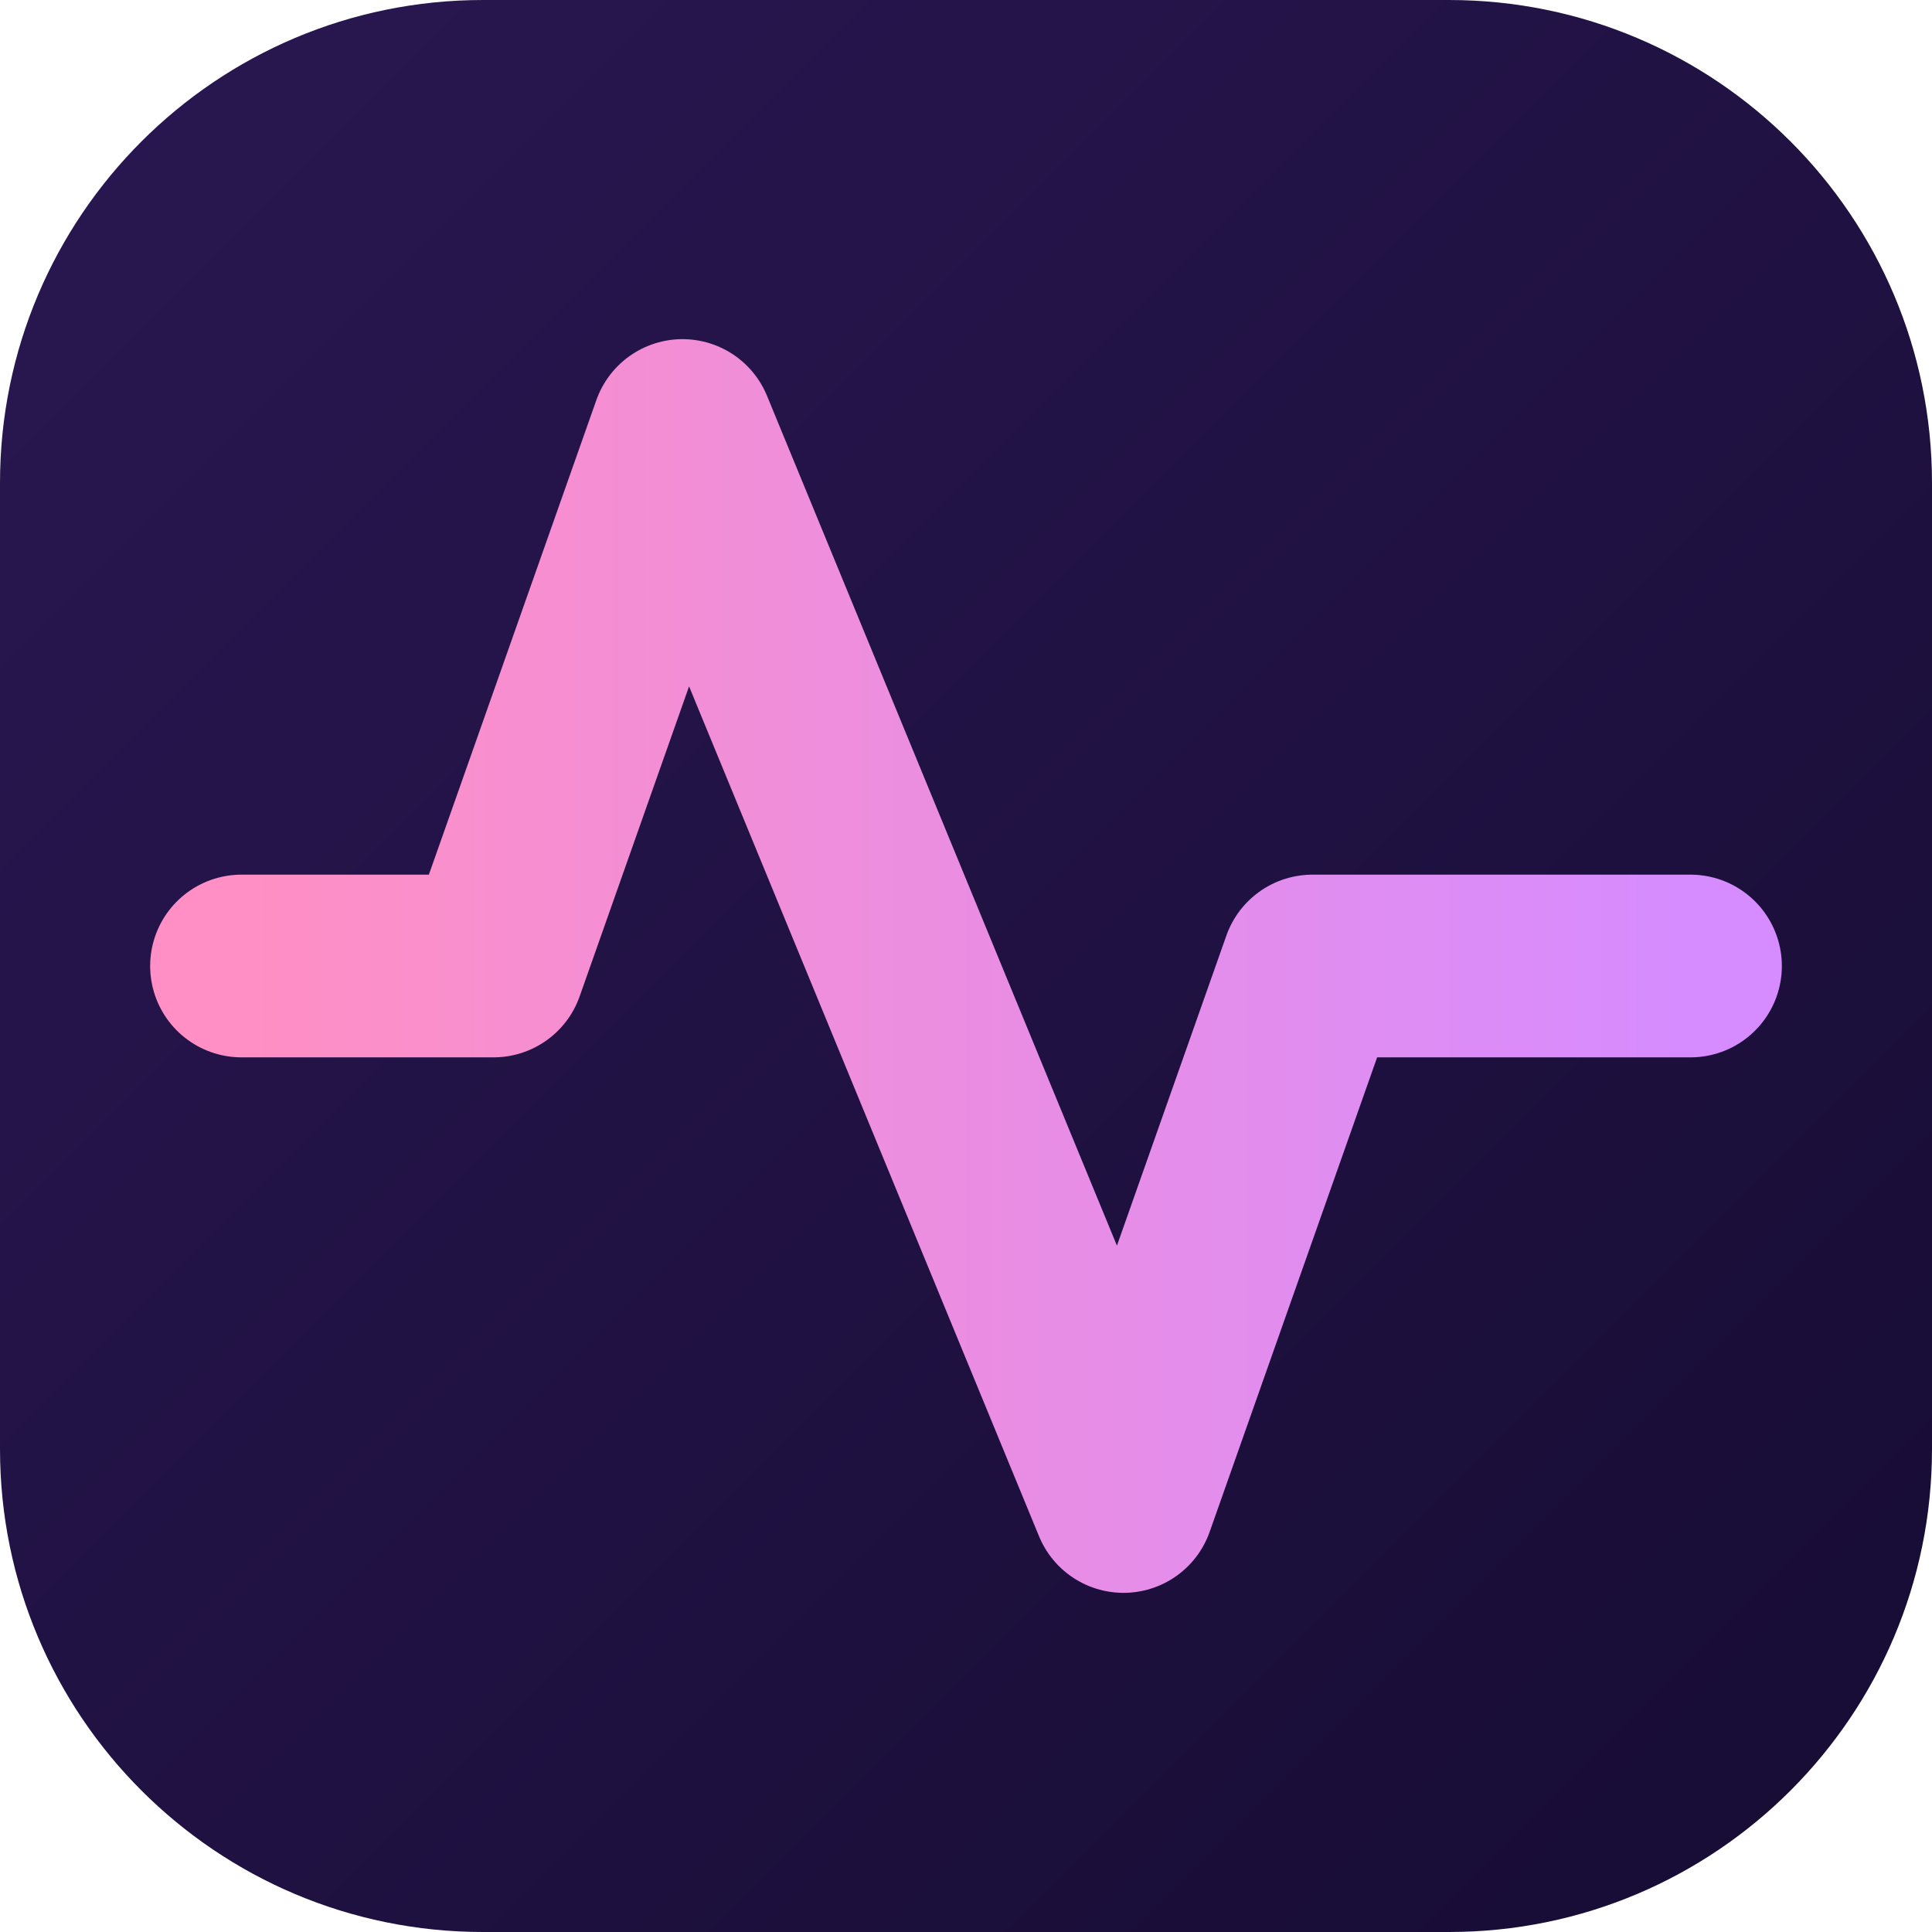
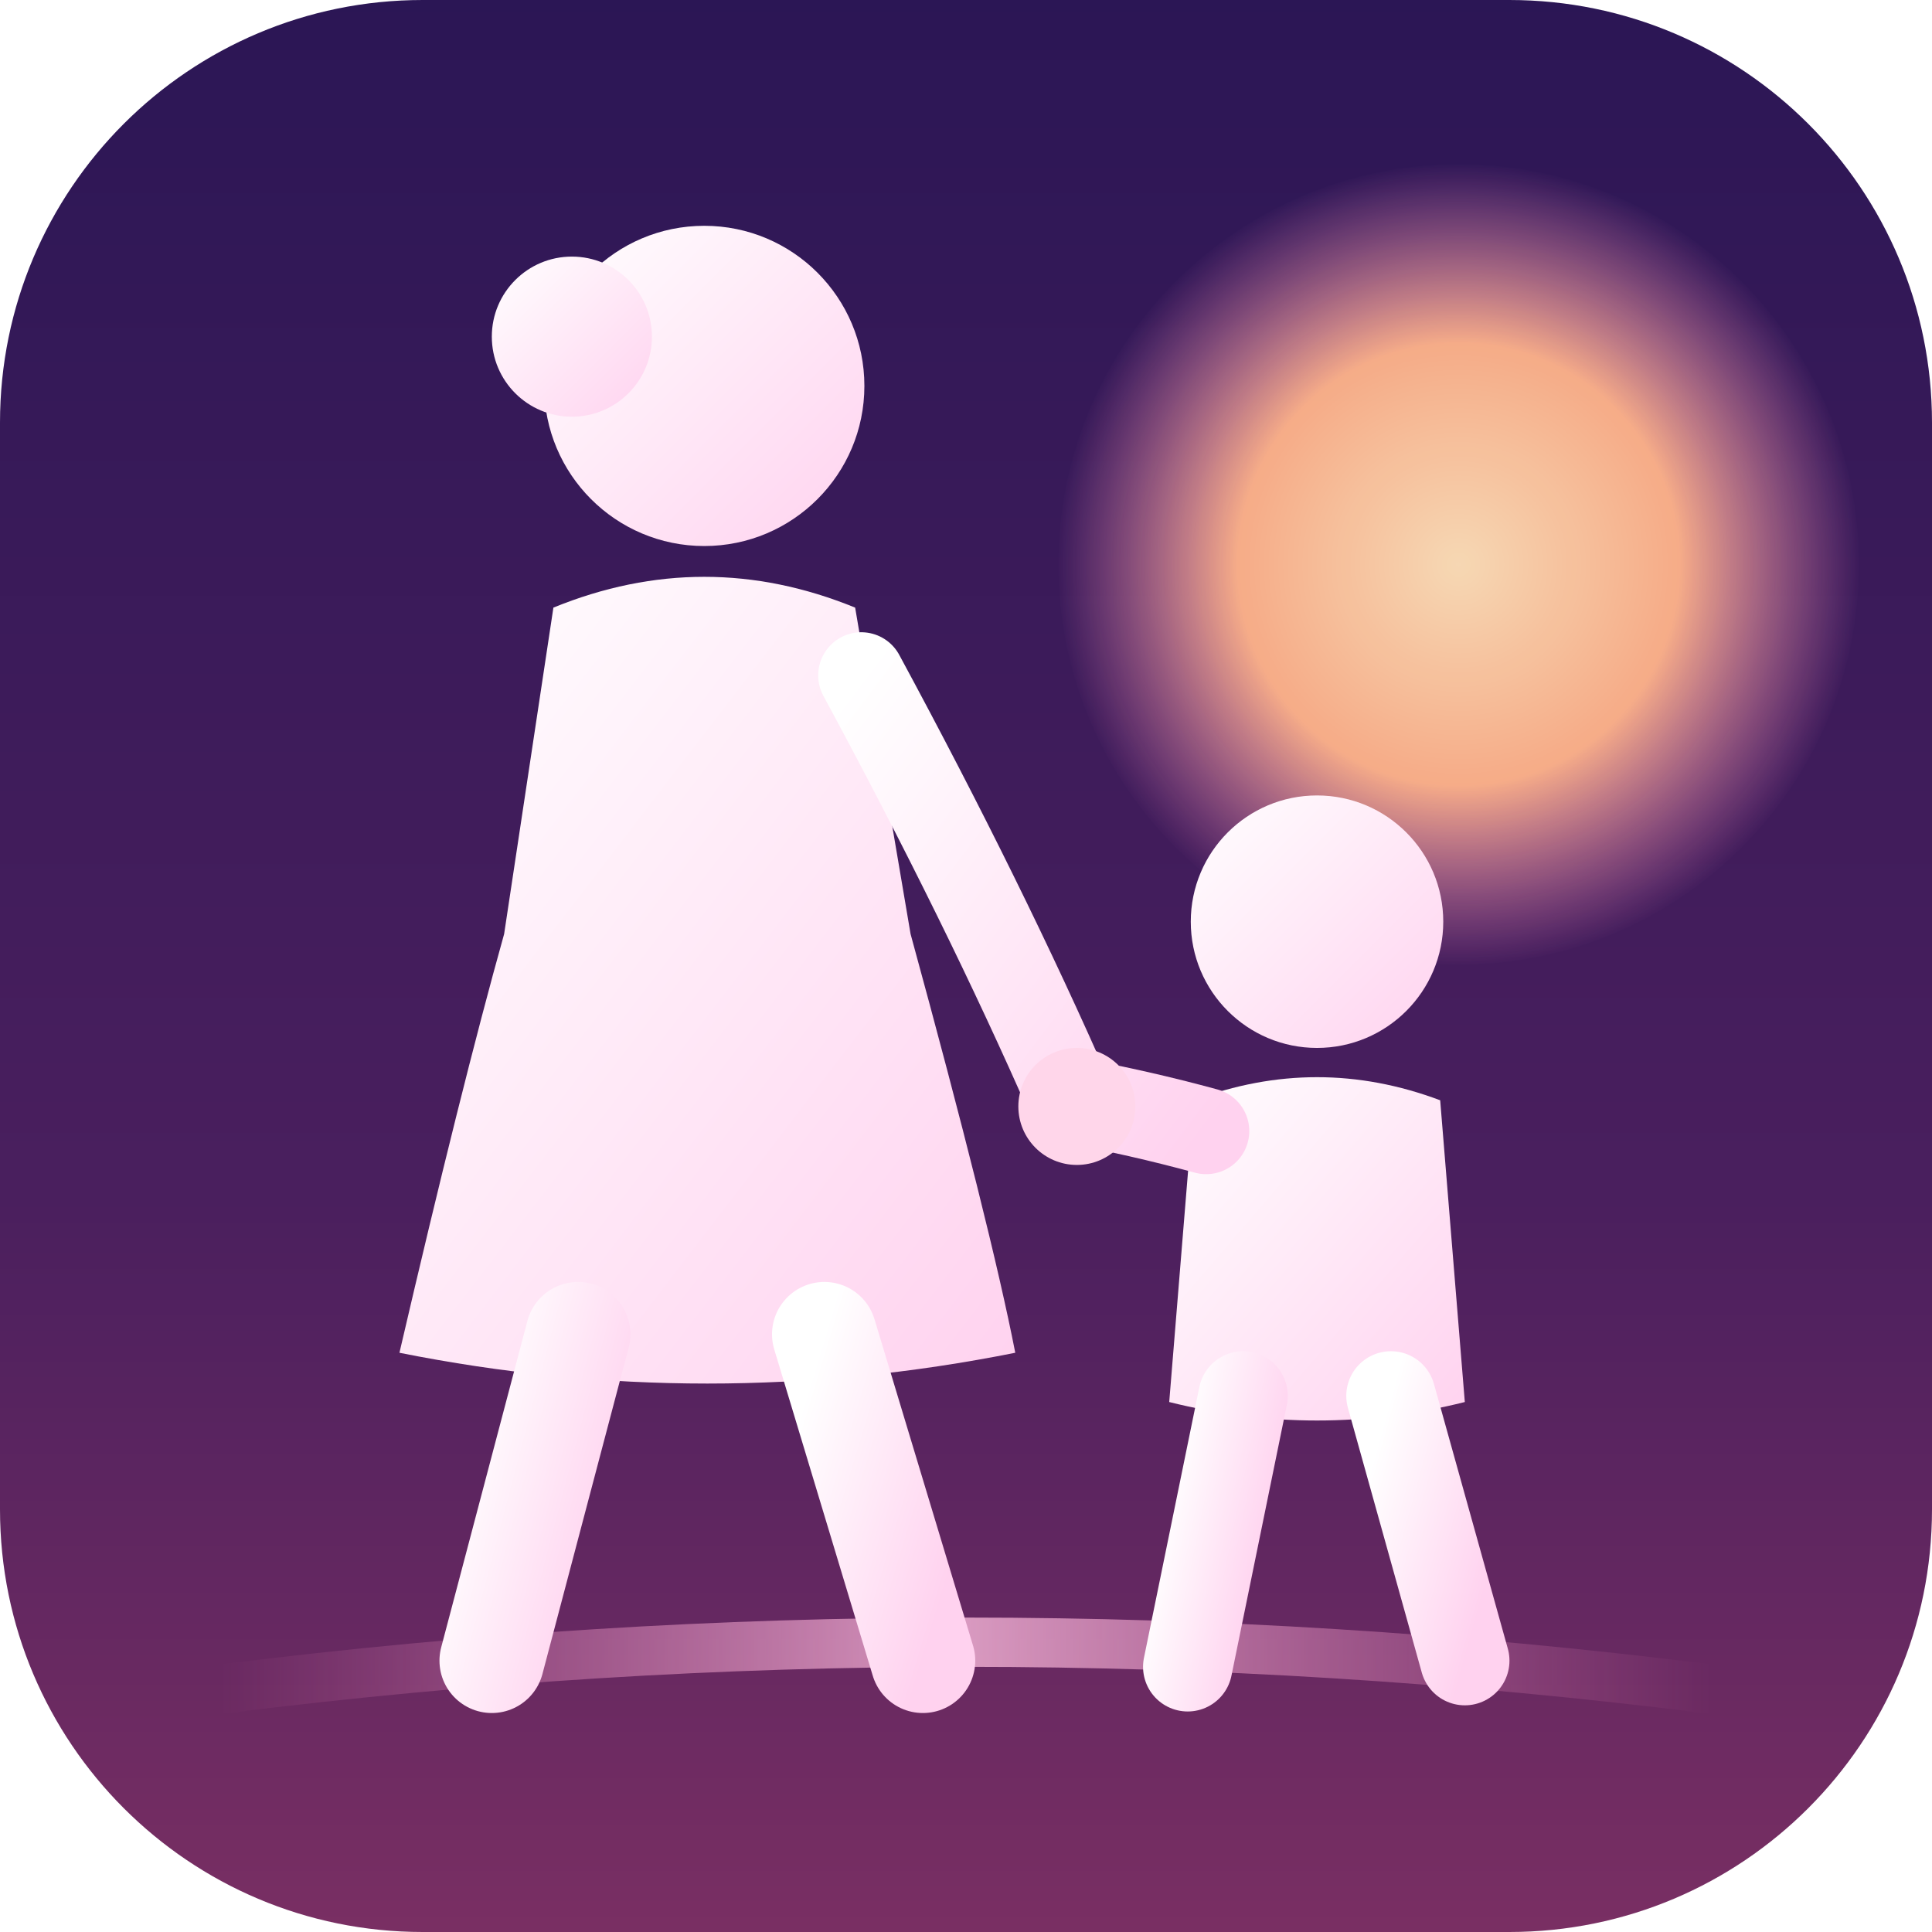
- <svg xmlns="http://www.w3.org/2000/svg" width="32" height="32" viewBox="0 0 32 32">
+ <svg xmlns="http://www.w3.org/2000/svg" width="64" height="64" viewBox="0 0 64 64">
  <defs>
-     <linearGradient id="bg" x1="0" y1="0" x2="1" y2="1">
-       <stop offset="0" stop-color="#2a1752" />
-       <stop offset="1" stop-color="#160c33" />
+     <linearGradient id="gvBg" x1="0" y1="0" x2="0" y2="1">
+       <stop offset="0" stop-color="#2b1655" />
+       <stop offset=".62" stop-color="#4a1f5e" />
+       <stop offset="1" stop-color="#7a2f63" />
    </linearGradient>
-     <linearGradient id="ln" x1="0" y1="0" x2="1" y2="0">
-       <stop offset="0" stop-color="#ff8fc4" />
-       <stop offset="1" stop-color="#d68cff" />
+     <radialGradient id="gvSun" cx=".5" cy=".5" r=".5">
+       <stop offset="0" stop-color="#ffe1b8" />
+       <stop offset=".55" stop-color="#ffb38a" />
+       <stop offset="1" stop-color="#ff8fc4" stop-opacity="0" />
+     </radialGradient>
+     <linearGradient id="gvFig" x1="0" y1="0" x2="1" y2="1">
+       <stop offset="0" stop-color="#ffffff" />
+       <stop offset="1" stop-color="#ffd2ef" />
    </linearGradient>
+     <linearGradient id="gvGround" x1="0" y1="0" x2="1" y2="0">
+       <stop offset="0" stop-color="#ff8fc4" stop-opacity="0" />
+       <stop offset=".5" stop-color="#ffc0e0" />
+       <stop offset="1" stop-color="#ff8fc4" stop-opacity="0" />
+     </linearGradient>
+     <clipPath id="gvClip">
+       <rect width="64" height="64" rx="14" />
+     </clipPath>
  </defs>
-   <rect width="32" height="32" rx="8" fill="url(#bg)" />
-   <g transform="translate(16 16) scale(1.043478) translate(-16 -16)">
-     <path d="M4.5 16h4l3-8.5 7 17 3-8.5h6" fill="none" stroke="url(#ln)" stroke-width="2.9" stroke-linecap="round" stroke-linejoin="round" />
+   <g clip-path="url(#gvClip)">
+     <rect width="64" height="64" fill="url(#gvBg)" />
+     <circle cx="48.32" cy="18.7" r="13.26" fill="url(#gvSun)" opacity=".95" />
+     <g transform="translate(32 34) scale(1.02) translate(-32 -34)">
+       <path d="M8 55.5 Q32 52.5 56 55.5" fill="none" stroke="url(#gvGround)" stroke-width="1.6" stroke-linecap="round" opacity=".75" />
+       <g fill="url(#gvFig)">
+         <circle cx="23.5" cy="13.2" r="5.2" />
+         <circle cx="19.2" cy="11.6" r="2.6" />
+         <path d="M18.6 20.4 Q23.5 18.4 28.4 20.4 L30.2 31 Q32.8 40.5 33.6 44.6 Q23.6 46.6 13.6 44.6 Q15.6 36 17 31 Z" />
+         <path d="M19.4 44 L16.6 54.6" stroke="url(#gvFig)" stroke-width="3.4" stroke-linecap="round" fill="none" />
+         <path d="M27.4 44 L30.6 54.6" stroke="url(#gvFig)" stroke-width="3.4" stroke-linecap="round" fill="none" />
+         <circle cx="43.4" cy="30.6" r="4.1" />
+         <path d="M39.4 36.4 Q43.4 34.9 47.4 36.4 L48.2 46.2 Q43.4 47.4 38.6 46.2 Z" />
+         <path d="M41 46 L39.2 54.8" stroke="url(#gvFig)" stroke-width="2.9" stroke-linecap="round" fill="none" />
+         <path d="M45.8 46 L48.2 54.6" stroke="url(#gvFig)" stroke-width="2.9" stroke-linecap="round" fill="none" />
+       </g>
+       <path d="M28.6 22.6 Q32.6 30 35.4 36.4 Q37.6 36.8 39.8 37.4" fill="none" stroke="url(#gvFig)" stroke-width="2.8" stroke-linecap="round" stroke-linejoin="round" />
+       <circle cx="35.6" cy="36.6" r="1.9" fill="#ffd6ea" />
+     </g>
  </g>
</svg>
